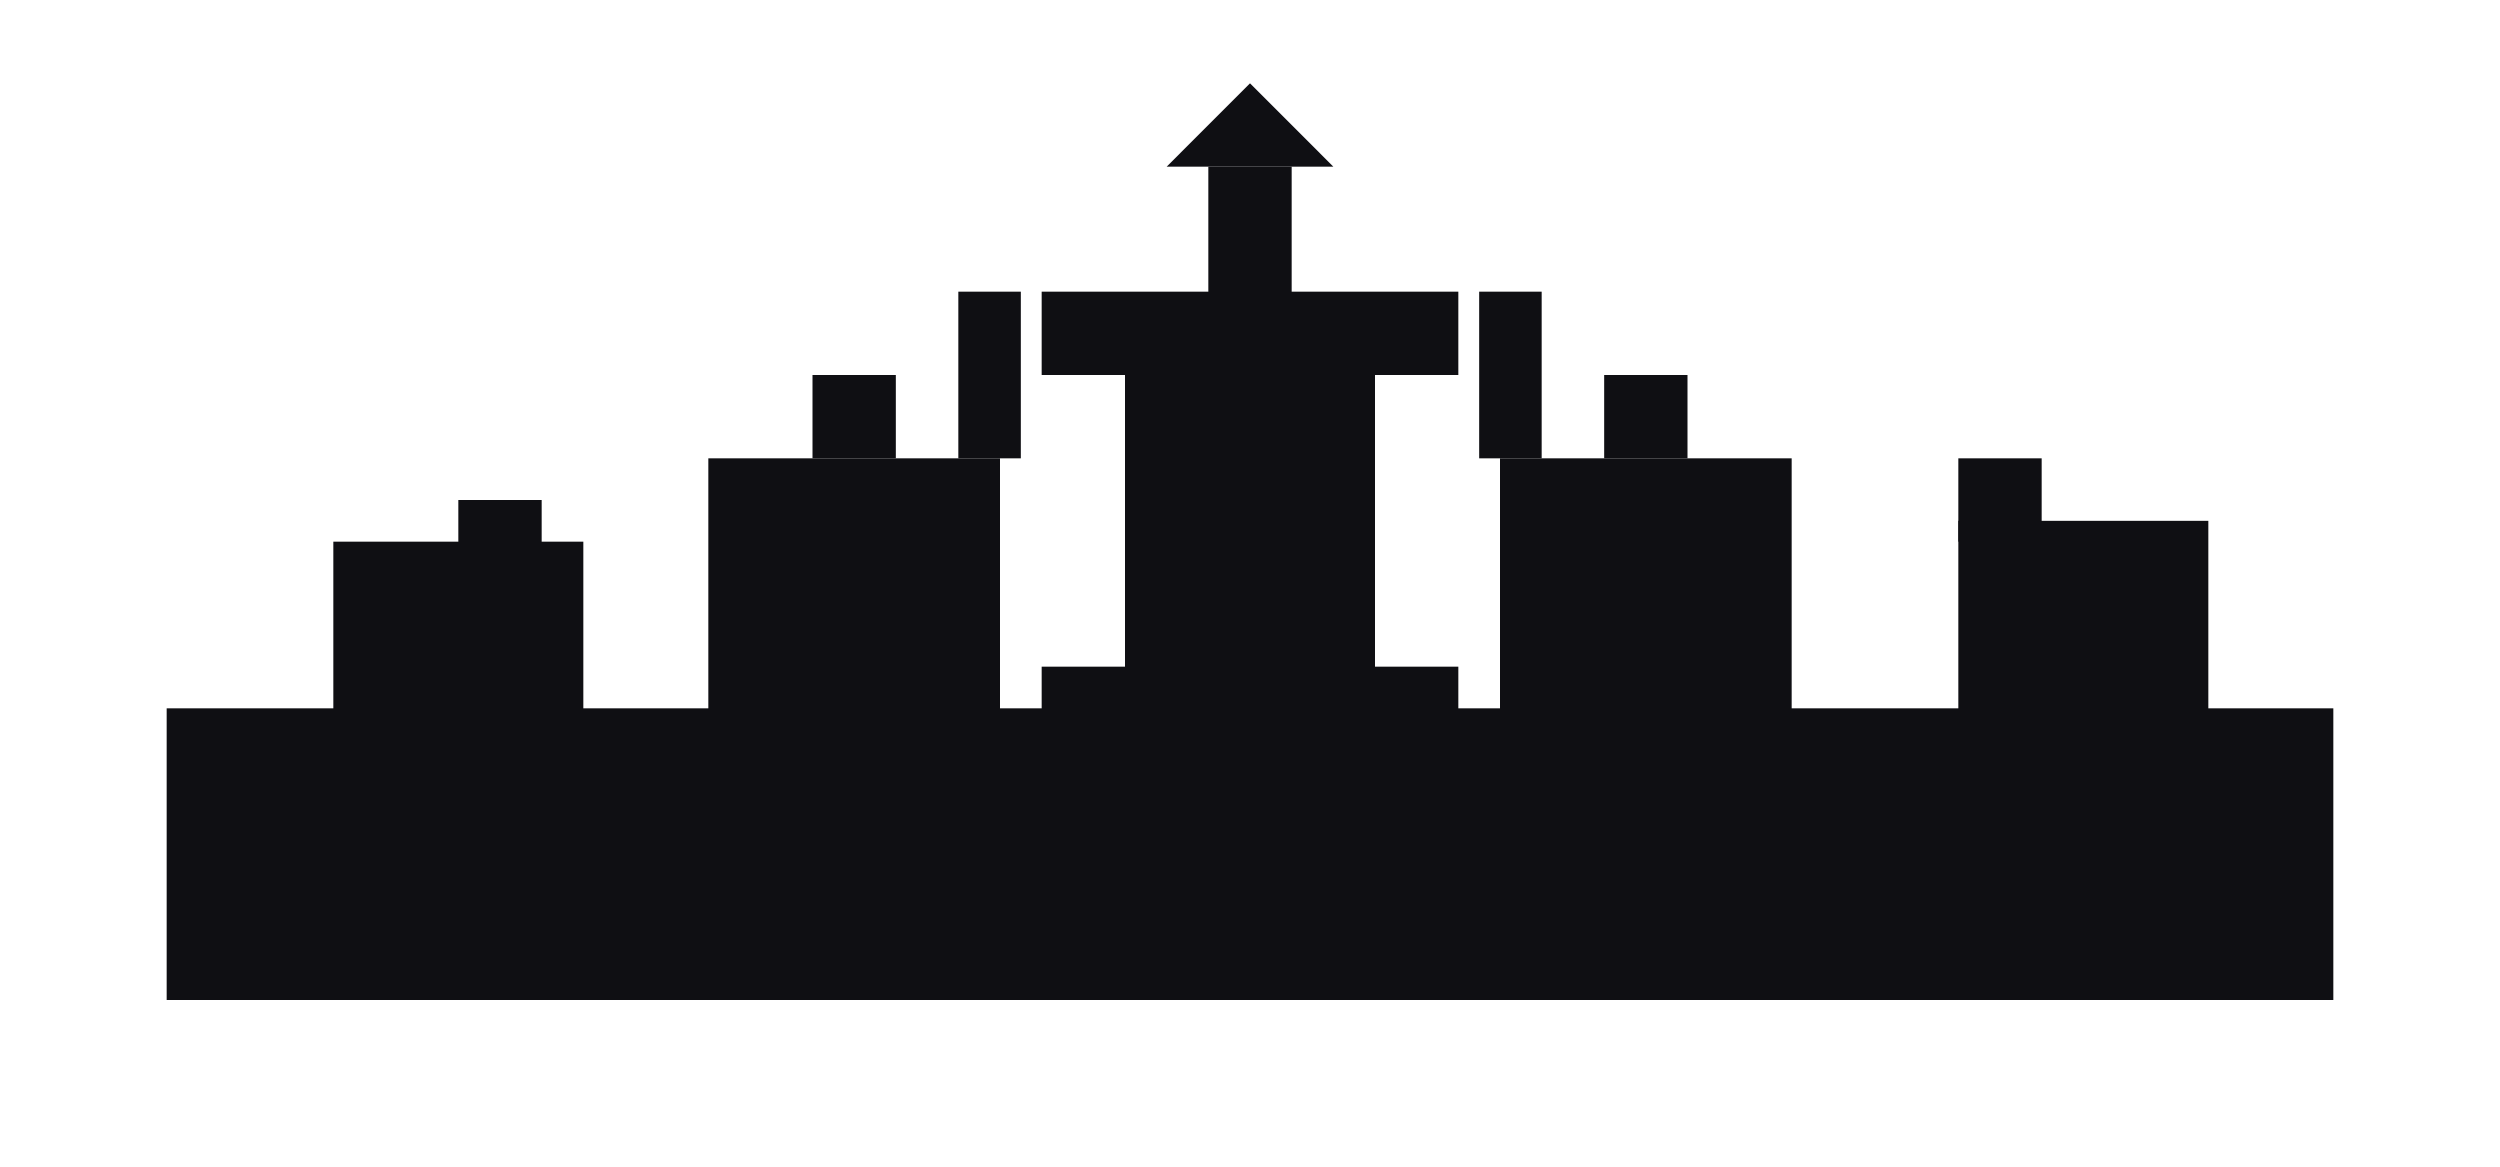
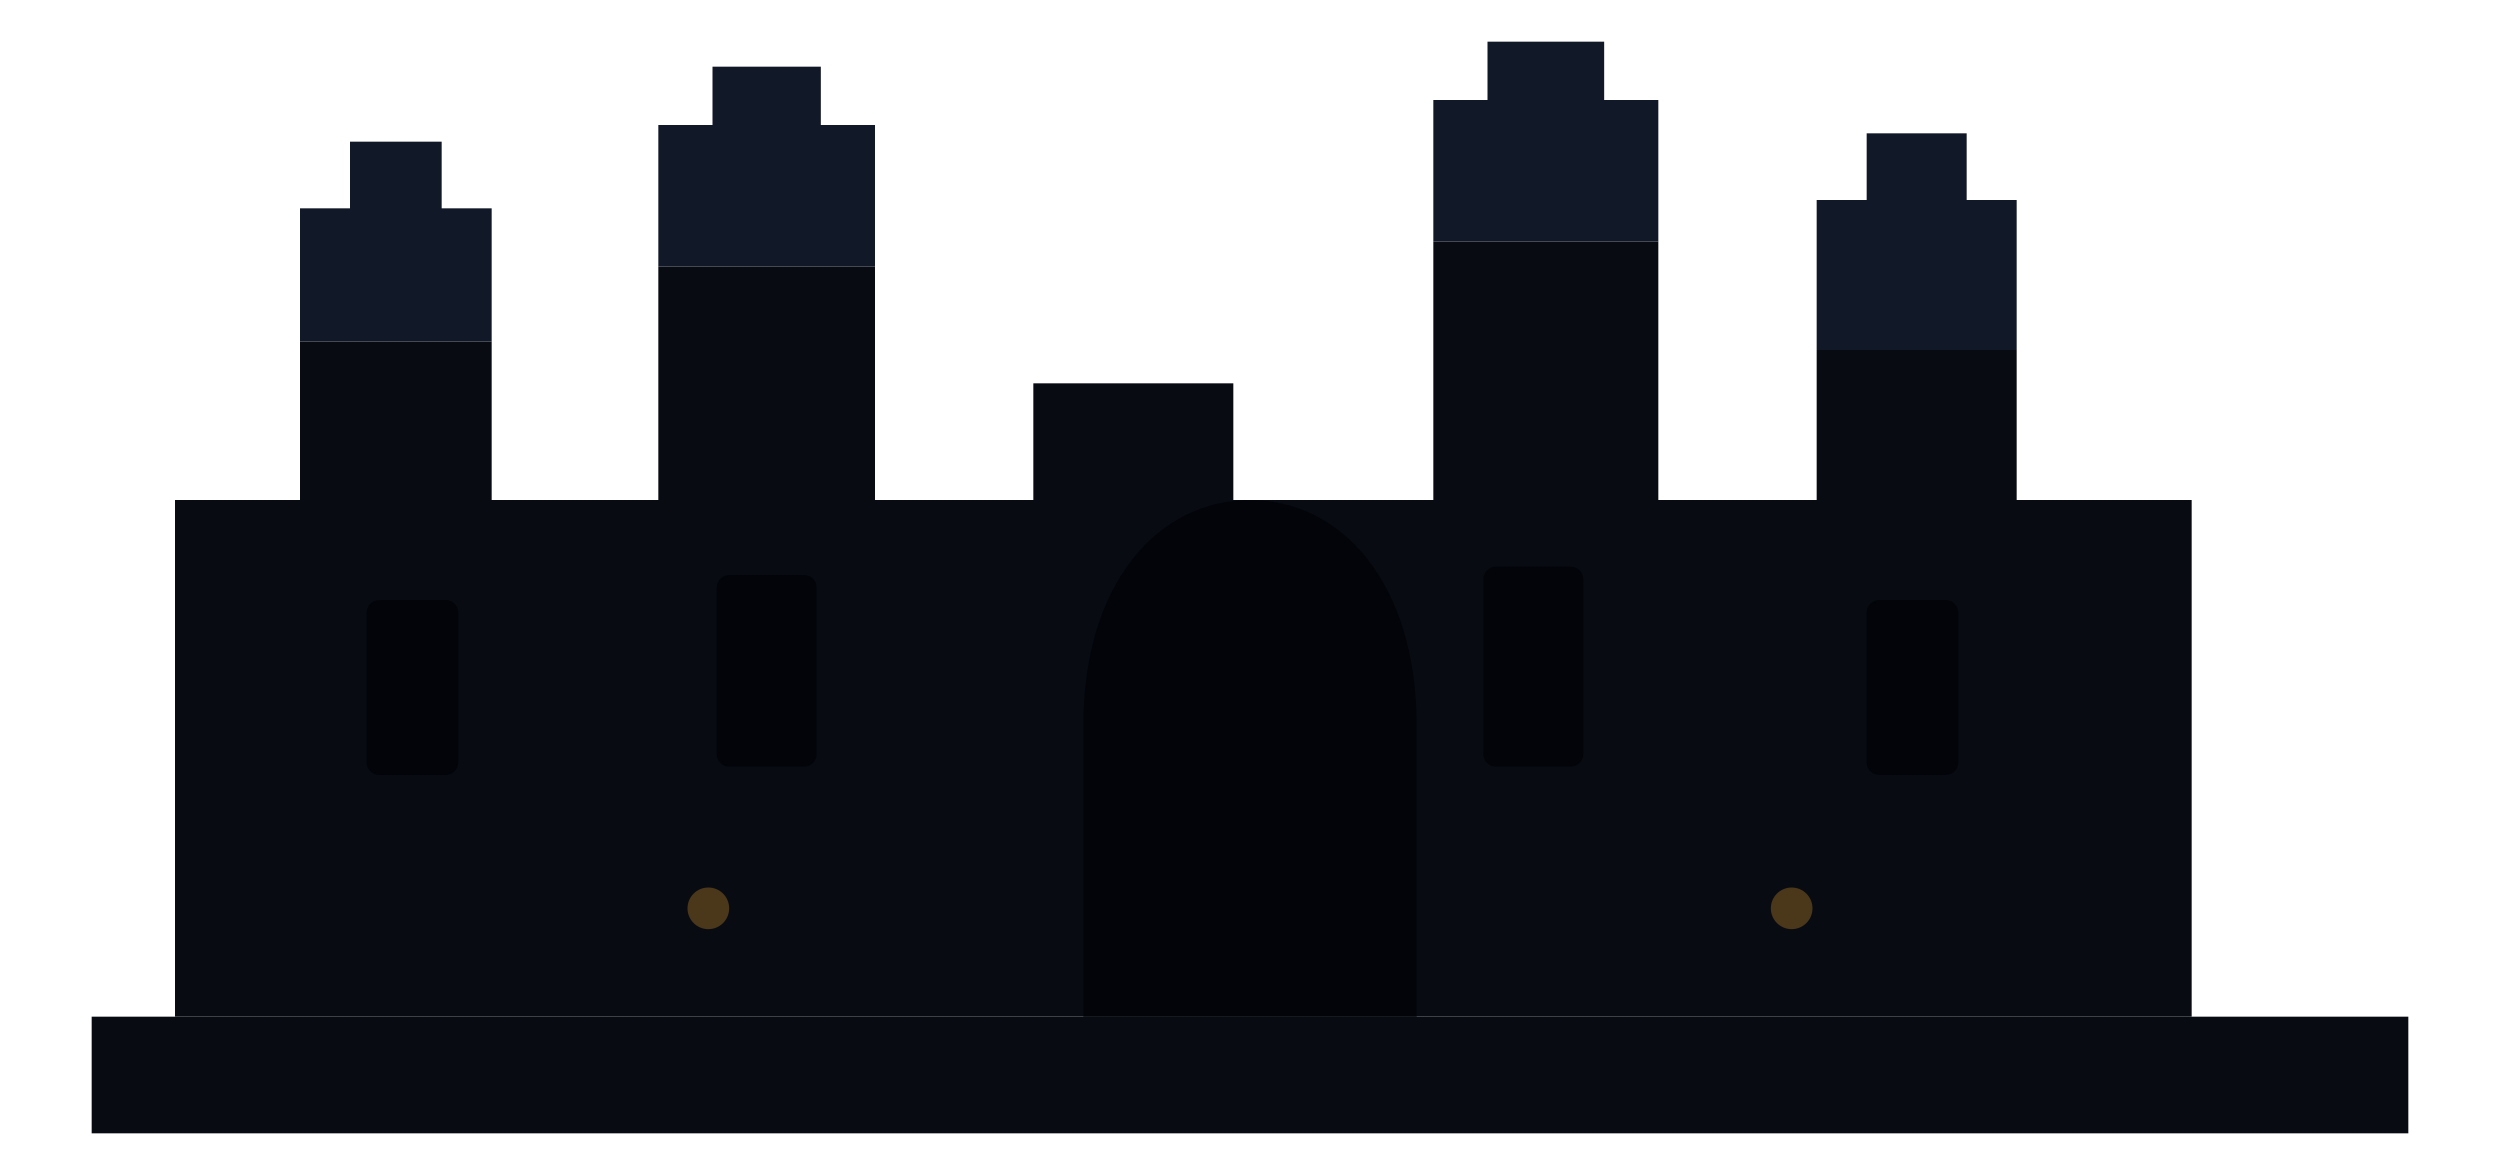
- <svg xmlns="http://www.w3.org/2000/svg" width="600" height="280" viewBox="0 0 600 280" fill="none">
-   <rect width="600" height="280" fill="transparent" />
-   <g fill="#0f0f13">
-     <rect x="40" y="170" width="520" height="70" />
-     <rect x="80" y="130" width="60" height="110" />
-     <rect x="170" y="110" width="70" height="130" />
-     <rect x="270" y="90" width="60" height="150" />
-     <rect x="360" y="110" width="70" height="130" />
-     <rect x="470" y="125" width="60" height="115" />
-     <rect x="250" y="70" width="100" height="20" />
-     <rect x="195" y="90" width="20" height="20" />
-     <rect x="385" y="90" width="20" height="20" />
-     <rect x="230" y="70" width="15" height="40" />
-     <rect x="355" y="70" width="15" height="40" />
-     <rect x="290" y="40" width="20" height="50" />
-     <polygon points="300,20 280,40 320,40" />
-     <rect x="110" y="120" width="20" height="20" />
-     <rect x="470" y="110" width="20" height="20" />
-     <rect x="260" y="180" width="80" height="60" />
-     <rect x="250" y="160" width="100" height="20" />
+ <svg xmlns="http://www.w3.org/2000/svg" viewBox="0 0 600 280" role="img" aria-labelledby="title desc">
+   <g fill="#080b12">
+     <path d="M42 244V120h30V82h46v38h40V64h52v56h38V92h48v28h48V58h54v62h38V84h48v36h42v124H42Z" />
+     <path d="M22 244h556v28H22z" />
+   </g>
+   <g fill="#111827">
+     <path d="M72 82V50h12V34h22v16h12v32H72Zm86-18V30h13V16h26v14h13v34h-52Zm186-6V24h13V10h28v14h13v34h-54Zm92 26V48h12V32h24v16h12v36h-48Z" />
+   </g>
+   <g fill="#02040a">
+     <path d="M260 244v-70c0-34 18-54 40-54s40 20 40 54v70h-80Z" />
+     <rect x="88" y="144" width="22" height="42" rx="3" />
+     <rect x="172" y="138" width="24" height="46" rx="3" />
+     <rect x="356" y="136" width="24" height="48" rx="3" />
+     <rect x="448" y="144" width="22" height="42" rx="3" />
+   </g>
+   <g fill="#5b421b" opacity=".8">
+     <circle cx="170" cy="218" r="5" />
+     <circle cx="430" cy="218" r="5" />
  </g>
</svg>
